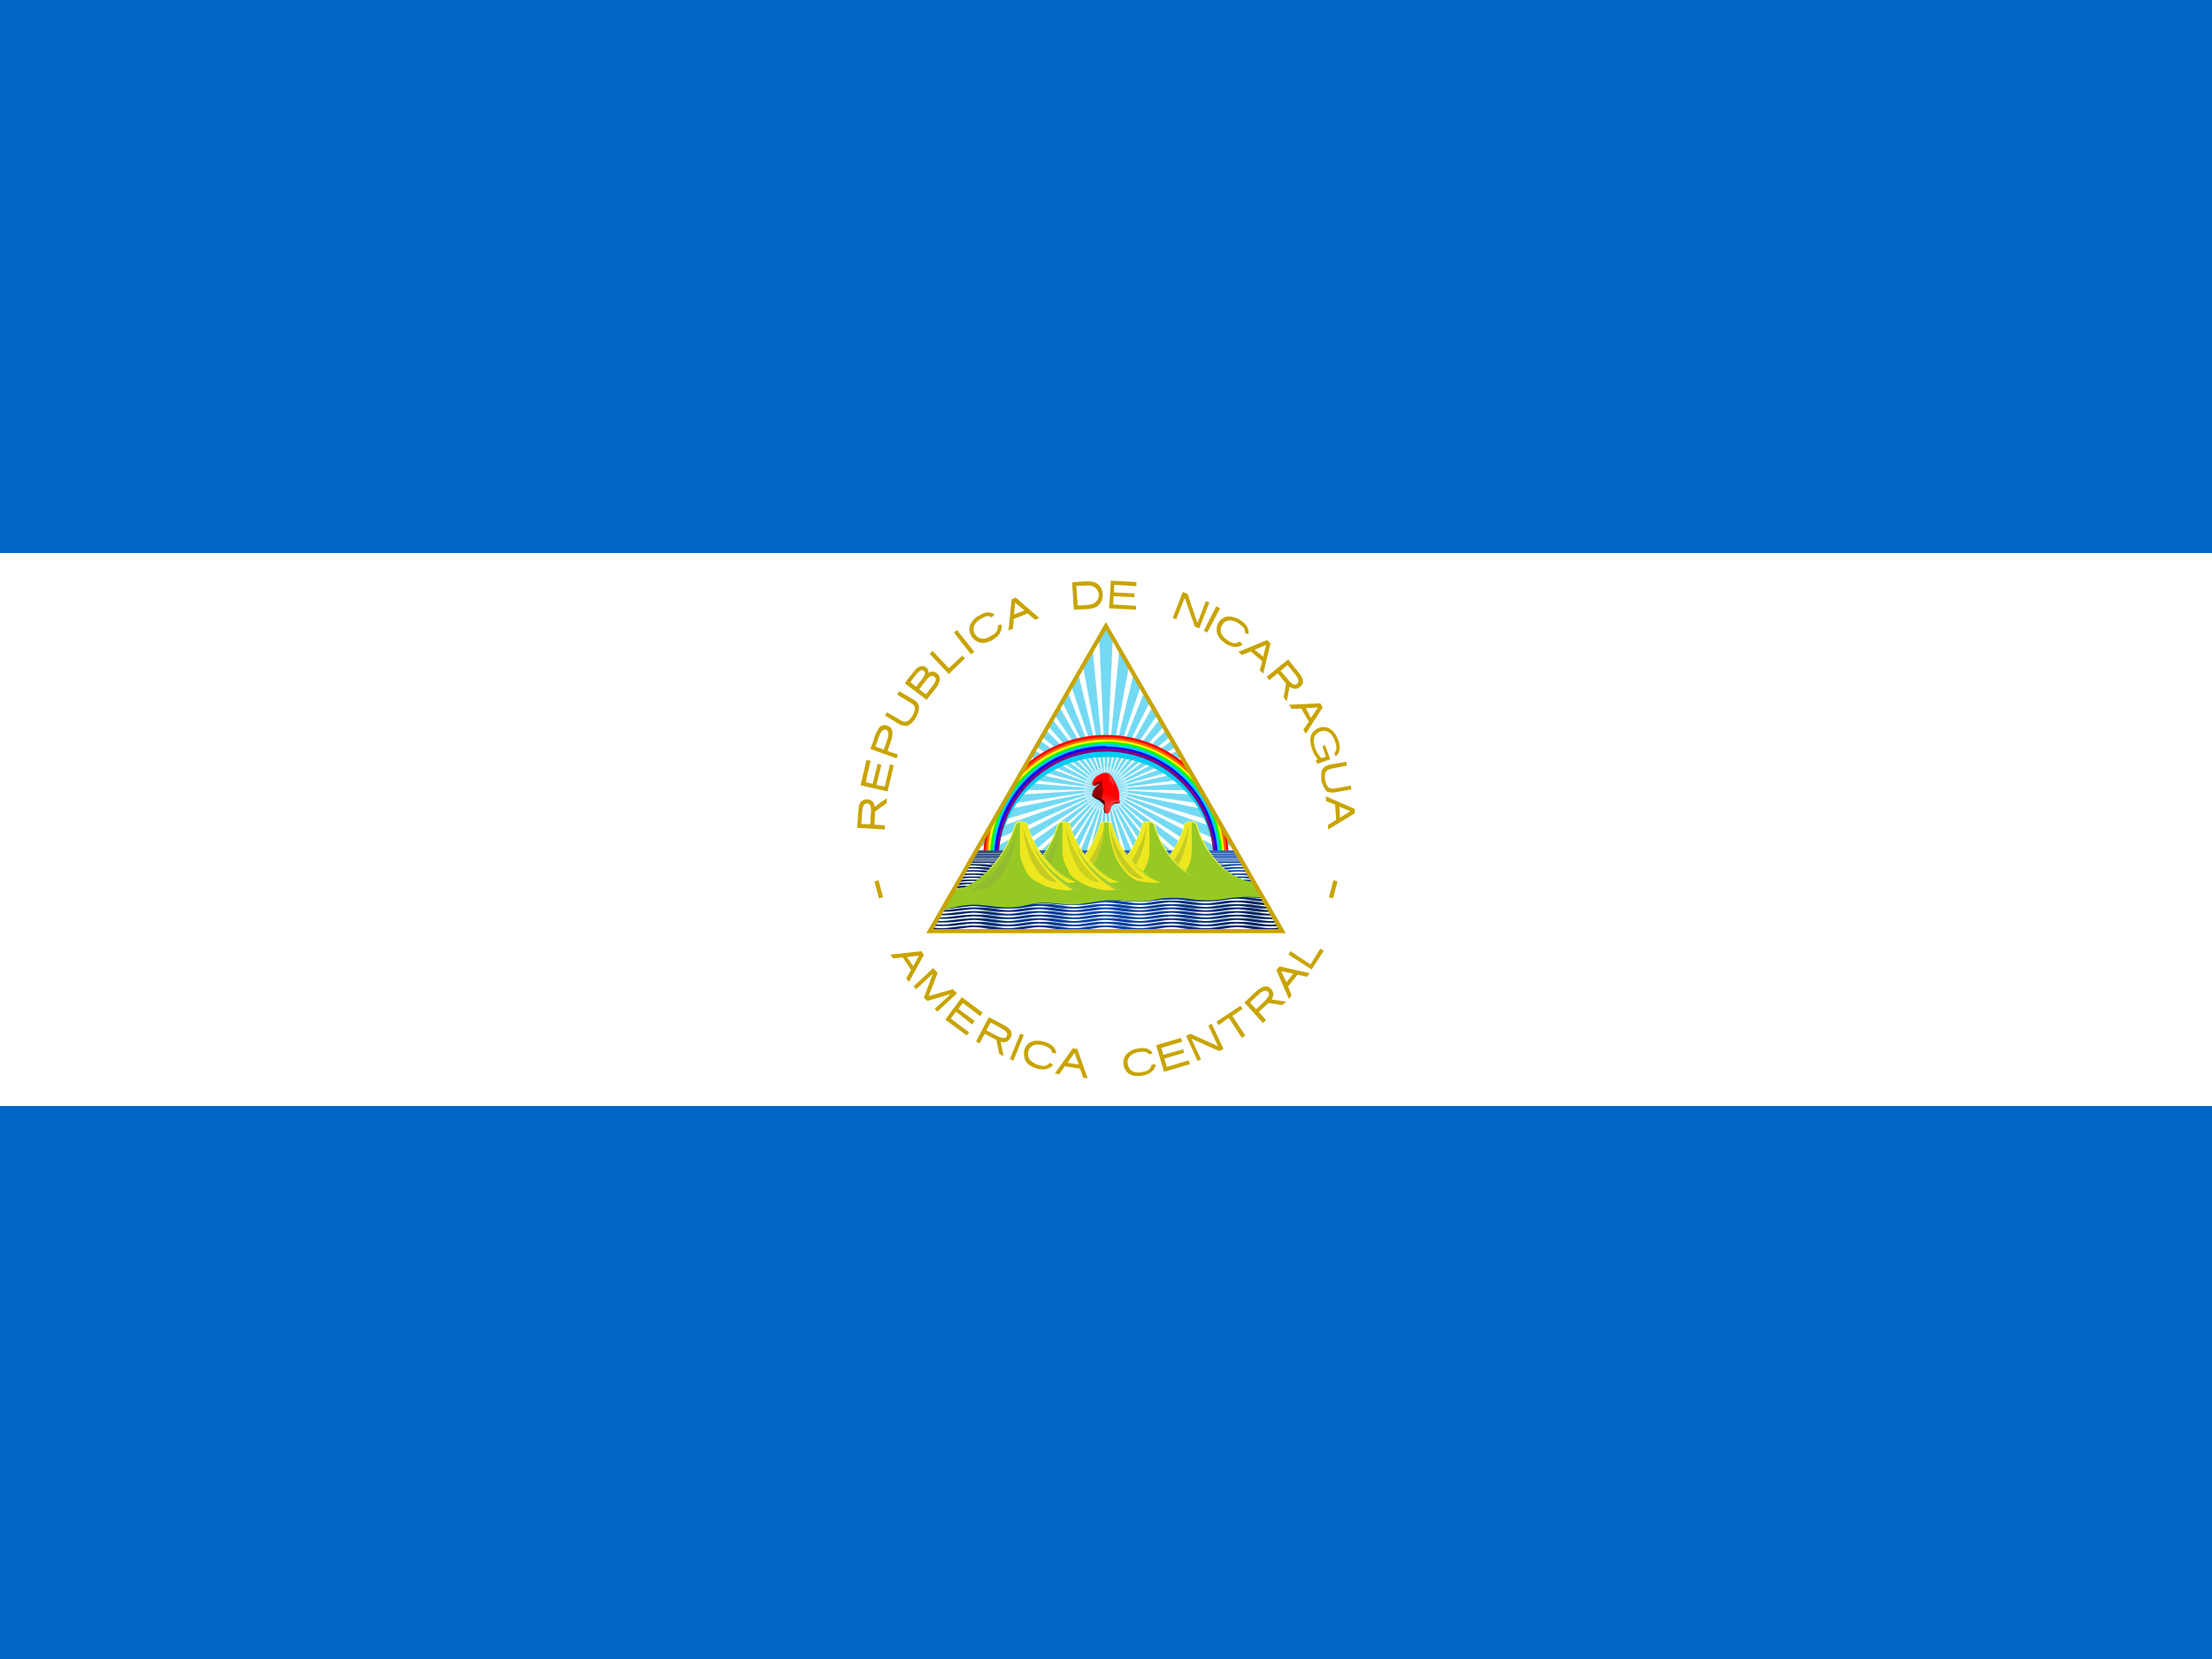
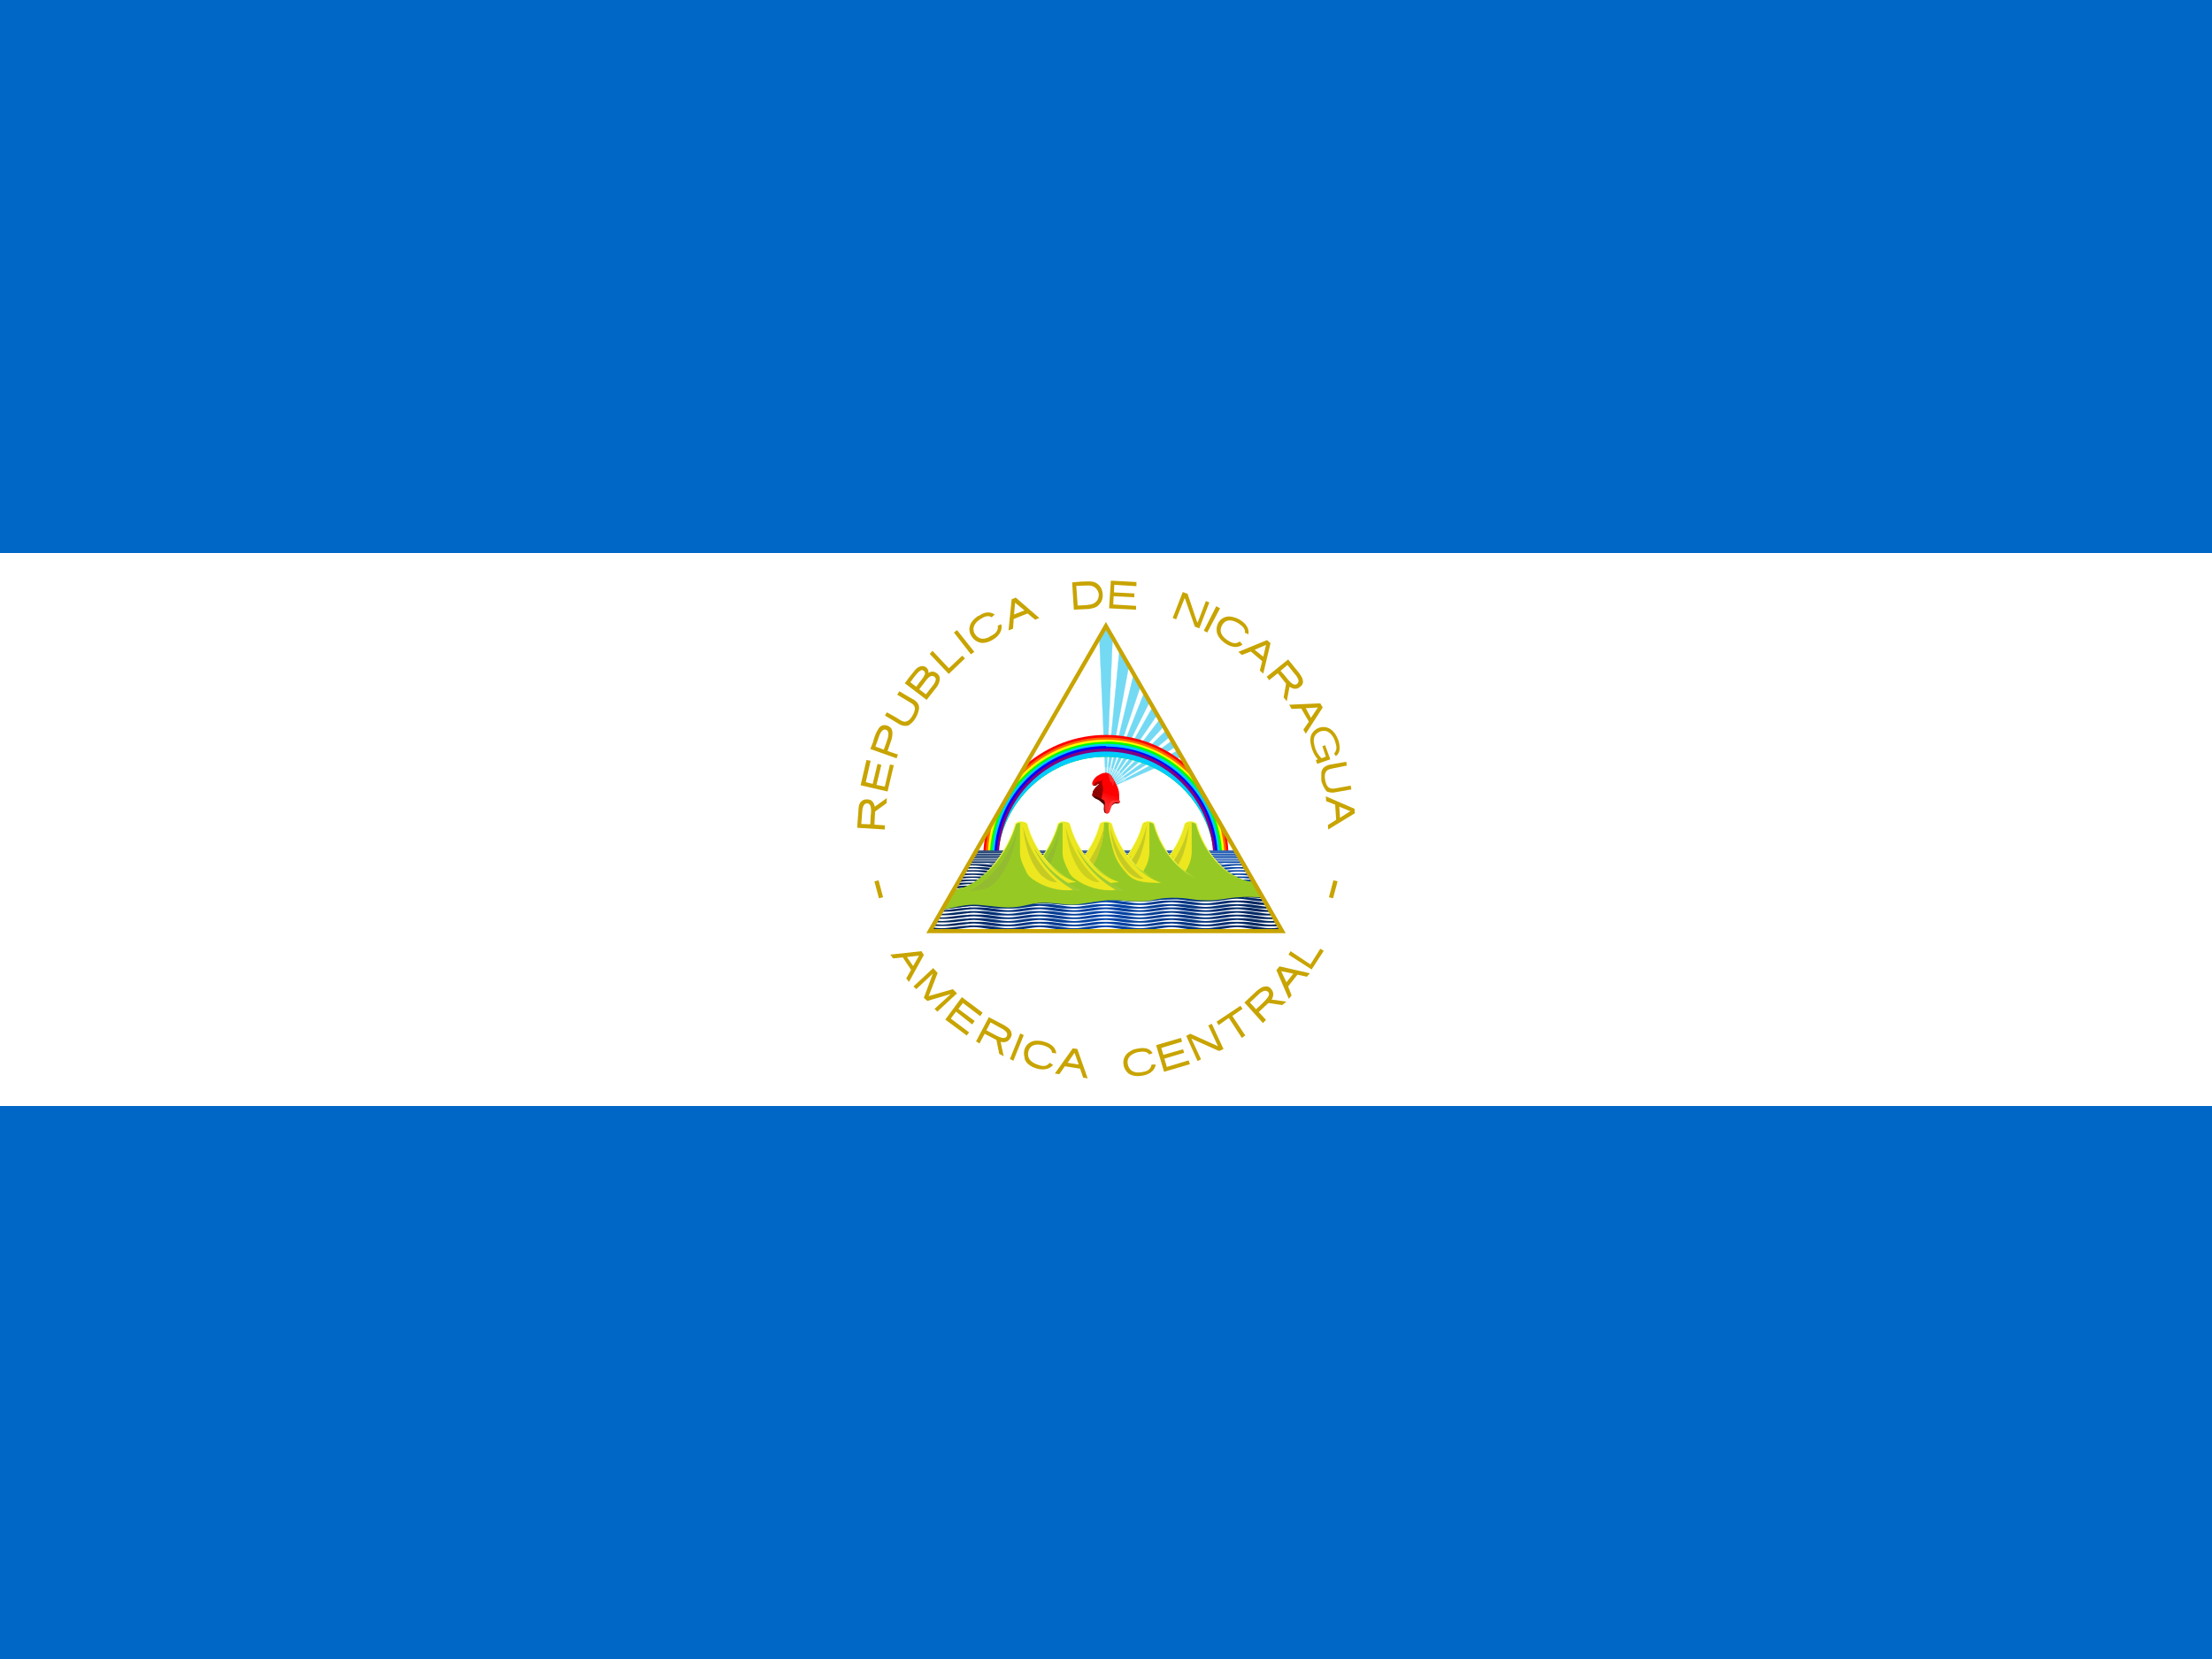
<svg xmlns="http://www.w3.org/2000/svg" xmlns:xlink="http://www.w3.org/1999/xlink" id="flag-icons-ni" viewBox="0 0 640 480">
  <defs>
    <linearGradient id="f" x1="498.7" x2="500.6" y1="289.1" y2="283.4" gradientUnits="userSpaceOnUse">
      <stop offset="0" stop-color="#510000" />
      <stop offset=".3" stop-color="#8a0000" />
      <stop offset="1" stop-color="#a00" />
    </linearGradient>
    <linearGradient id="g" x1="501.4" x2="502.9" y1="291.4" y2="287.4" gradientUnits="userSpaceOnUse">
      <stop offset="0" stop-color="#ff2a2a" />
      <stop offset="1" stop-color="red" />
    </linearGradient>
    <linearGradient id="b" x1="484.8" x2="484.8" y1="311.7" y2="317.6" gradientUnits="userSpaceOnUse">
      <stop offset="0" stop-color="#F5F549" />
      <stop offset="1" stop-color="#97C924" />
    </linearGradient>
    <linearGradient id="a">
      <stop offset="0" stop-color="#025" />
      <stop offset=".5" stop-color="#04a" />
      <stop offset="1" stop-color="#025" />
    </linearGradient>
    <linearGradient xlink:href="#a" id="h" x1="444.5" x2="634.4" y1="317.5" y2="317.5" gradientUnits="userSpaceOnUse" />
    <linearGradient xlink:href="#b" id="v" x1="484.8" x2="484.8" y1="311.7" y2="317.6" gradientUnits="userSpaceOnUse" />
    <linearGradient xlink:href="#a" id="o" x1="444.5" x2="634.4" y1="317.5" y2="317.5" gradientUnits="userSpaceOnUse" />
    <linearGradient xlink:href="#a" id="p" x1="444.5" x2="634.4" y1="317.5" y2="317.5" gradientUnits="userSpaceOnUse" />
    <linearGradient xlink:href="#a" id="q" x1="444.5" x2="634.4" y1="317.5" y2="317.5" gradientUnits="userSpaceOnUse" />
    <linearGradient xlink:href="#a" id="r" x1="444.5" x2="634.4" y1="317.5" y2="317.5" gradientUnits="userSpaceOnUse" />
    <linearGradient xlink:href="#b" id="u" x1="484.8" x2="484.8" y1="311.7" y2="317.6" gradientUnits="userSpaceOnUse" />
    <linearGradient xlink:href="#a" id="x" x1="98.9" x2="125" y1="1440.2" y2="1440.2" gradientTransform="scale(4.45715 .22436)" gradientUnits="userSpaceOnUse" />
    <linearGradient xlink:href="#a" id="j" x1="444.5" x2="634.4" y1="317.5" y2="317.5" gradientUnits="userSpaceOnUse" />
    <linearGradient xlink:href="#a" id="l" x1="444.5" x2="634.4" y1="317.5" y2="317.5" gradientUnits="userSpaceOnUse" />
    <linearGradient xlink:href="#a" id="m" x1="444.5" x2="634.4" y1="317.5" y2="317.5" gradientUnits="userSpaceOnUse" />
    <linearGradient xlink:href="#a" id="i" x1="444.5" x2="634.4" y1="317.5" y2="317.5" gradientUnits="userSpaceOnUse" />
    <linearGradient xlink:href="#b" id="s" x1="484.8" x2="484.8" y1="311.7" y2="317.6" gradientUnits="userSpaceOnUse" />
    <linearGradient xlink:href="#a" id="y" x1="47.9" x2="61.7" y1="3054.2" y2="3054.2" gradientTransform="scale(9.12405 .1096)" gradientUnits="userSpaceOnUse" />
    <clipPath id="ni-c">
      <path d="m500 226.4-63.7 110.3h127.4z" />
    </clipPath>
  </defs>
  <path fill="#0067c6" d="M0 0h640v480H0z" />
  <path fill="#fff" d="M0 160h640v160H0z" />
  <path fill="#c8a400" d="m248 239.5 8 .5v-1.2l-3-.2.2-3.8 3.3-2.4.1-1.5-3.5 2.5c-.1-.8-.6-1.7-1.4-2-.8-.2-1.6-.2-2.3.3-.8.6-1 1.6-1 2.5l-.4 5.3zm1.2-1.1.3-4c.1-.6.2-1.4.8-1.8a1 1 0 0 1 1.5.5c.4 1 .2 2.1.1 3.2l-.1 2.2-2.6-.1zm-.2-11.2 7.8 1.8 1.8-7.6a198 198 0 0 1-1.1-.2l-1.5 6.4-2.4-.5 1.4-5.8-1.1-.3-1.4 5.8-2-.5 1.4-6.2-1.2-.2-1.7 7.3zm2.8-10.5 7.6 2.7.4-1.1-3-1 1.2-3.5c.2-1 .4-2-.1-3a2.5 2.5 0 0 0-2-1c-1 0-1.6.7-2 1.5-.6 1-1 2.2-1.3 3.4l-.8 2zm1.5-.7 1.2-3.4c.3-.6.6-1.3 1.3-1.5a1 1 0 0 1 1.2.9c.2 1-.3 2-.6 3l-.7 1.9-2.4-.9zm2.7-9 4.3 2.6c.8.4 1.8.6 2.7.2a6.5 6.5 0 0 0 2.4-3c.4-1 .8-2.2.2-3.2-.6-1-1.7-1.4-2.7-2l-2.7-1.6-.6 1 4 2.4c.7.4 1.2 1 1.1 1.9a6 6 0 0 1-1.2 2.5c-.4.6-1.2 1.1-2 1-.8-.2-1.5-.8-2.2-1.2l-2.7-1.5-.6 1zm5.8-9.3 6.3 4.8 3-3.8c.6-.9 1-2 .7-3a2.5 2.5 0 0 0-2-1.4c-.5 0-1 .3-1.2.4.2-.9-.5-1.7-1.2-1.9-1-.3-2 .3-2.6 1l-2 2.5-1 1.4zm1.6-.3c.7-1 1.4-2 2.2-2.8.4-.4 1-1 1.5-.6.5.2.7.9.4 1.3-.4.9-1 1.5-1.6 2.3l-.8 1.1-1.7-1.3zm2.6 2 2.3-3c.4-.4 1-1 1.6-.8.6.1 1 .7.8 1.3-.3 1-1.1 1.8-1.8 2.7l-1 1.3-2-1.5zm3-10.2 5.5 5.8 4.7-4.5-.8-.8-3.8 3.6h-.1l-4.7-5zm7-6.2 4.9 6.3 1-.7-5-6.3zm7.2-4.9a6.7 6.7 0 0 0-2 1.8 3.6 3.6 0 0 0-.1 4.2 4.1 4.1 0 0 0 1.6 1.5 3.6 3.6 0 0 0 2 .4 6.5 6.5 0 0 0 2.7-1 5.4 5.4 0 0 0 2-2c.4-.8.5-1.6.3-2.4l-1 .4c.2 1.6-.8 2.4-2 3-1.8 1.2-3.5 1.1-4.6-.5-1.1-1.9 0-3.4 1.6-4.4 1.1-.7 2.2-1.2 3.2-.5l.9-.8a3.2 3.2 0 0 0-2-.6c-.9 0-1.7.4-2.6 1zm9.5-4.7-.9 9 1.3-.5.2-2.8 4-1.6 2.2 1.8 1.2-.5-6.8-5.9-1.2.5zm1 1 2.7 2.2-3 1.2.3-3.5zm16.5-6 .5 8 4.3-.2c1.2-.2 2.4-.4 3.1-1.4 1-1 1.2-2.7.7-4.1a3.5 3.5 0 0 0-2.7-2.4c-1.2-.2-2.4 0-3.6 0l-2.3.2zm1.2 1.1 3.5-.1a3 3 0 0 1 1.8.5c.8.6 1.3 1.5 1.2 2.5a2.7 2.7 0 0 1-2 2.4c-.6.2-1.3.2-1.9.3l-2.2.1-.4-5.7zm10-1.5-.5 8 7.8.4v-1.1l-6.6-.4.1-2.4 6 .3v-1.1l-5.9-.3.1-2.2 6.4.4v-1.2l-7.5-.4zm20.8 3.3-2.9 7.5 1 .4 2.4-6v-.2l.2.3 2.8 8 1.3.5 2.9-7.5-1-.4-2.3 6-.1.2-.2-.3-2.7-8zM353 176l-3.7 7-1-.5 3.6-7.1zm6 3.5a6.7 6.7 0 0 0-2.4-1 3.6 3.6 0 0 0-4 1.5 4.1 4.1 0 0 0-.6 2.1c0 .7.1 1.4.6 2.1.4.7 1 1.3 2 2a6 6 0 0 0 2.7 1 3.5 3.5 0 0 0 2.2-.7l-.8-.9c-1.4 1-2.5.3-3.6-.4-1.8-1.2-2.5-2.8-1.4-4.5 1.2-1.8 3.1-1.3 4.7-.3 1 .7 2 1.5 1.8 2.7l1 .4a3.2 3.2 0 0 0-.3-2c-.4-.8-1-1.4-1.9-2zm7.6 5.7-8.3 3.4 1 .9 2.6-1 3.3 2.8-.7 2.7 1 .9 2.1-8.8-1-.9zm-.3 1.4-.8 3.4-2.5-2 3.3-1.4zm6.4 4.2-6.2 5 .7 1 2.5-2 2.4 3-.7 4 .9 1.1.8-4.2c.7.5 1.7.8 2.5.4.7-.4 1.4-1 1.4-1.8 0-1.1-.7-2-1.3-2.8l-3-3.7zm-.2 1.6 2.6 3.2c.4.6.9 1.4.4 2-.3.6-1.1.6-1.6.2-1-.7-1.6-1.7-2.4-2.6l-1-1.1 2-1.7zm9.5 11.1-9 .4.7 1.2 2.8-.1 2.2 3.8-1.6 2.3.7 1.2 4.9-7.6-.7-1.2zm-.7 1.2-2 3-1.5-2.8 3.5-.2zm5.9 9.4c-.5-1.3-1.3-2.7-2.7-3.4a3.8 3.8 0 0 0-4.5 1c-1 1-1 2.5-.7 3.9.3 1.5 1 3 2 4.1l-.6.2.4 1.1 3.8-1.3-1.5-4.1-.8.3 1 3-1.2.5a7 7 0 0 1-2.1-3.8c-.3-1.1-.3-2.4.5-3.2 1-1 2.6-1.3 3.7-.5s1.7 2.1 2 3.4c.3.9.2 1.9-.4 2.6-.2 0 0 .3.1.4l.3.5a2.8 2.8 0 0 0 1.1-2.2 7 7 0 0 0-.4-2.5zm2.3 6.3-4.5.8a4.1 4.1 0 0 0-1.9.8 2.5 2.5 0 0 0-.8 1.5v2.4c.3 1 .6 1.7 1 2.3.3.6.7 1 1.2 1a4 4 0 0 0 2 0l4.5-.8-.2-1.1-4.4.8c-2 .4-2.6-.6-3-2.4-.3-1.8 0-3 1.9-3.3l4.4-.9-.2-1.1zm2.4 13.6-8.3-3.6.1 1.4 2.6 1 .3 4.4-2.4 1.5.1 1.3 7.7-4.7-.1-1.3zm-1.2.7-3 1.9-.2-3.2 3.2 1.3zm-136.5 20-1.2.3 1.3 4.9 1.2-.3zm131.6 0 1.2.3-1.3 4.9-1.2-.3zm-119.2 20.5-9 1 .8 1.1 2.8-.3 2.4 3.6-1.4 2.5.8 1 4.3-7.8-.7-1.1zm-.7 1.3-1.7 3-1.8-2.6 3.5-.4zm4.1 3.6-5.7 5.3.8.8 4.8-4.5-2.6 7 1 .9 6.8-2-4.7 4.3.8.8 5.7-5.3-1.2-1.2-7 2 2.6-6.7zm8.3 8.4-4.8 6.5 6.2 4.6.7-.9-5.3-4 1.5-2 4.7 3.7.7-1-4.7-3.5 1.3-1.7 5 3.8.7-1-6-4.5zm7.8 5.8-3.7 7 1 .6 1.5-2.8 3.4 1.8.8 4 1.3.7-.9-4.2c.9.3 2 .1 2.5-.6.5-.6.9-1.3.6-2.1-.2-1-1.3-1.6-2.1-2.1l-4.4-2.3zm.5 1.5 3.6 2c.6.4 1.3.9 1.2 1.6 0 .7-.7 1-1.3.9-1.2-.2-2.2-.9-3.2-1.4l-1.5-.8 1.2-2.3zm8.6 3.2-3 7.4 1 .5 3-7.4zm7.2 2.5a6.7 6.7 0 0 0-2.6-.4 3.6 3.6 0 0 0-3.4 2.6 4.1 4.1 0 0 0 0 2.1c0 .8.4 1.4 1 2a6 6 0 0 0 2.4 1.3 5.4 5.4 0 0 0 2.9.2 3.4 3.4 0 0 0 2-1.2l-1-.6c-1 1.3-2.3 1-3.6.5-2-.7-3.1-2-2.5-4 .7-2 2.7-2 4.4-1.5 1.2.4 2.3 1 2.4 2.1l1.2.2a3.2 3.2 0 0 0-.9-2 5.4 5.4 0 0 0-2.3-1.3zm8 1.8-5.2 7.3 1.3.2 1.6-2.3 4.4.7.9 2.6 1.3.2-3-8.5-1.3-.2zm.5 1.3 1.2 3.4-3.2-.5 2-2.9zm18.3-1.2c-1 .1-1.7.4-2.4.9a3.6 3.6 0 0 0-1.7 3.9c.1.7.4 1.3 1 2 .4.5 1 .8 1.8 1 .7.2 1.7.2 2.8 0 1-.2 2-.6 2.6-1.2a3.4 3.4 0 0 0 1.1-2h-1.2c-.3 1.6-1.5 2-2.8 2.2-2.1.4-3.7-.3-4.1-2.3-.4-2.1 1.3-3.1 3-3.5 1.3-.2 2.5-.3 3.2.7l1-.4a3.2 3.2 0 0 0-1.6-1.3 5.4 5.4 0 0 0-2.7 0zm5.3-1 2.3 7.7 7.5-2.2-.4-1.1-6.3 1.9-.7-2.4 5.7-1.7-.3-1-5.7 1.6-.6-2 6-1.8-.3-1.1-7.2 2.1zm8.7-2.7 3.3 7.3 1-.5-2.8-6 7.8 3.5h.5l1-.5-3.4-7.3-1 .5 2.8 6-8-3.6-1.2.6zm8.8-4.1.6 1 2.8-2h.2l3.7 5.7 1-.7-3.7-5.6v-.1l2.9-2-.6-.9zm8-5.6 5.4 6 .9-.9-2.1-2.3 2.8-2.6 4 .6 1.2-1-4.3-.6c.5-.7.7-1.8.2-2.6-.4-.7-1-1.3-1.9-1.2-1 0-2 .8-2.7 1.4l-3.5 3.3zm1.6.1 3-2.8c.6-.4 1.4-.9 2-.5.7.3.7 1.1.3 1.6-.6 1-1.5 1.7-2.4 2.6l-1.1 1-1.8-2zm7.7-9.4 3.6 8.3.8-1-1-2.6 2.7-3.4 2.7.6.9-1-8.8-2-.9 1.1zm1.4.3 3.5.7-2 2.5-1.5-3.2zm2.1-4.8 6.7 4.3 3.5-5.4-1-.6-2.7 4.3-.1.2h-.1l-5.7-3.8z" />
  <g clip-path="url(#ni-c)" transform="matrix(.8 0 0 .8 -80 0)">
    <path fill="#fff" d="m500 226.4-31.5 54.5-15.4 26.7h93.8l-14.7-25.4-32.2-55.8z" />
    <g id="e">
-       <g id="d">
+       <g id="dd/MM/yyyy">
        <path fill="#17c0eb" stroke="#17c0eb" stroke-width=".1" d="m500 226.4-2.4 4 2.4 55 2.4-55z" opacity=".6" />
        <path fill="#fff" d="M500 277.5h-.1l.1 3 .1-3h-.1z" />
      </g>
      <use xlink:href="#d" width="100%" height="100%" transform="rotate(72 500 285.5)" />
      <use xlink:href="#d" width="100%" height="100%" transform="rotate(144 500 285.5)" />
      <use xlink:href="#d" width="100%" height="100%" transform="rotate(-144 500 285.5)" />
      <use xlink:href="#d" width="100%" height="100%" transform="rotate(-72 500 285.5)" />
    </g>
    <use xlink:href="#e" width="100%" height="100%" transform="rotate(8 500 285.5)" />
    <use xlink:href="#e" width="100%" height="100%" transform="rotate(16 500 285.5)" />
    <use xlink:href="#e" width="100%" height="100%" transform="rotate(24 500 285.5)" />
    <use xlink:href="#e" width="100%" height="100%" transform="rotate(32 500 285.5)" />
    <use xlink:href="#e" width="100%" height="100%" transform="rotate(40 500 285.5)" />
    <use xlink:href="#e" width="100%" height="100%" transform="rotate(48 500 285.5)" />
    <use xlink:href="#e" width="100%" height="100%" transform="rotate(56 500 285.5)" />
    <use xlink:href="#e" width="100%" height="100%" transform="rotate(64 500 285.5)" />
    <path fill="red" d="M500 265.8a44.2 44.2 0 0 0-29 10.8L456.4 302a45 45 0 0 0-.8 8.3h5a39.4 39.4 0 0 1 78.7 0h5a45 45 0 0 0-.7-8.3L529 276.6a44.3 44.3 0 0 0-29-10.8z" />
    <path fill="#f60" d="M500 266.7a43.5 43.5 0 0 0-30.3 12.2l-12 20.9a43.6 43.6 0 0 0-1.3 10.4h4.3a39.4 39.4 0 0 1 78.6 0h4.3a43.9 43.9 0 0 0-1.3-10.5l-12-20.8a43.5 43.5 0 0 0-30.3-12.2z" />
    <path fill="#ff0" d="M500 267.5a42.7 42.7 0 0 0-32 14.3l-8.7 15a42.7 42.7 0 0 0-2 13.5h3.3a39.4 39.4 0 0 1 78.7 0h3.5c0-4.7-.8-9.2-2.1-13.4l-8.8-15.1a42.6 42.6 0 0 0-31.9-14.3z" />
    <path fill="#0f0" d="M500 268.3a42 42 0 0 0-34.9 18.6l-2.8 4.9a41.8 41.8 0 0 0-4.3 18.5h2.7a39.4 39.4 0 0 1 78.6 0h2.7a41.8 41.8 0 0 0-4.3-18.5l-2.8-5a42 42 0 0 0-34.9-18.6z" />
    <path fill="#0cf" d="M500 269a41.2 41.2 0 0 0-41.2 41.3h1.9a39.4 39.4 0 0 1 78.6 0h1.9A41.2 41.2 0 0 0 500 269z" />
    <path fill="#00f" d="M500 269.8a40.4 40.4 0 0 0-40.4 40.4h1.4a39 39 0 1 1 78 0h1.4A40.4 40.4 0 0 0 500 270z" />
    <path fill="purple" d="M500 270.7a39.6 39.6 0 0 0-39.6 40.3h.8v-.8a38.8 38.8 0 1 1 77.6.8h.8v-.8a39.6 39.6 0 0 0-39.6-39.6z" />
    <path fill="#510000" d="M500.4 288.1c-.7 0-1.2-.5-1.8-.6a2.2 2.2 0 0 0-.7 2.1c.3.1.3.4.9.9s.5.7.4 2c0 .4.1 1.5.6 1.6.5.1 1-.3 1.1-1.2.1-.7.4-1.2.7-1.6.3-1.9-.2-2.6-1.2-3.2z" />
    <path fill="red" d="M497.2 283.5c-.6 0-1.6 1-2 .5-.2-.3-.3-.9 0-1.4a4.8 4.8 0 0 1 2.2-2.3c2.3-1.4 3.9-1 5 1 1.1 1.8 2.2 3.8 2.3 5.4 0 .5.3 1.4-.2 1.9-1.3 1.4-4.6-1.5-6.5-1-.6.1-1.4.6-2 .2-.4-.3 0-1 .3-1.3.6-.5 1.5-2.4 1.4-3.2 0-.4 0 .2-.5.2z" />
    <path fill="url(#f)" d="M497 282.6c-1.2.4-1 1-1.6 1.5.2.1.8.3 1.4-.3.2-.2.5-.3.7-.3l-.7.7a5.2 5.2 0 0 0-1.4 1.8c-.3.8-.4 1.7-.3 1.8 0 0 .4.8 1.5 1.2 2 .8 2.4 2.5 4.5 2.5 1.6 0 1.4-1.1 2.7-.9 1 .2 1.7-.7.6-1.2a14 14 0 0 0-5.4 0c-.4-4 0-2.6-.1-4.4-.1-1.7-.7-1.8 0-3.3-.5 1-1.2.8-2 .8z" />
    <path fill="#ff2a2a" d="m501 279.8-.1.6.3 1 .2 1c0 .3.4.4.7.6.4.3 0 1 .3 1.1.2 0 .5-1 .5-1.2v-.7a15.3 15.3 0 0 0-.5-.9 3.6 3.6 0 0 0-.2-.3 4.2 4.2 0 0 0-.8-.9 4 4 0 0 0-.3-.2l-.2-.1z" />
    <path fill="url(#g)" d="m501.3 287.4-2-.7c-1.3-.4-2.6-1.2-3.5-.8-.3.1-.3.4-.4.9 0 .5-.5 1.3 0 1 .6-.4 2.4.8 3 1.1.3.2 1 .6 1.1 1 .2.6 0 1.8 0 2.4 0 .5.2 1.8.7 2 .6.1 1.1-.4 1.3-1.3.3-.9.4-1.4.8-1.9s.8-.8 1.3-.9c.6 0 1.4.5 1.4-.2 0-.4-.4-.8-.2-1.4.1-.5-.4-.4-.9-.6l-2.7-.6z" />
    <path fill="#910000" d="M498.4 288.9c-.4-.2-2.3-1.5-3-1-.3 0-.4 0-.4-.3l.2-.9c0-.3.2-.8.5-1 .7-.6 2.3.5 3.1.8l-.4 2.4z" />
    <path fill="#ff3a3a" d="M501.8 291.4c.9-1.6 1.5-1.4 2.6-1.4.4 0 .5-.3.4-.7-.3.6-1.7 0-2.5.3-1.5.7-1.2 3.7-2 4 .8.7 1.1-1.7 1.5-2.2z" />
    <g fill="url(#h)">
      <path fill="#fff" d="m453.1 307.6-10 17.3H557l-10-17.2h-93.8z" />
      <g id="n" fill="url(#i)">
        <path id="k" fill="url(#j)" d="M449.7 321.4a36 36 0 0 0-4.7.3l-.5.9c2.4-.3 4.7-.7 7.2-.7 3.2 0 6.2.8 9.7.8h4.6c3.5 0 6.4-.8 9.7-.8 3.3 0 6.3.8 9.8.8h4.6c3.5 0 6.4-.8 9.7-.8 3.3 0 6.3.8 9.8.8h4.5c3.5 0 6.5-.8 9.8-.8 3.3 0 6.3.8 9.8.8h4.5c3.5 0 6.5-.8 9.8-.8 2.6 0 5 .5 7.5.7l-.5-1a38 38 0 0 0-4.4-.2h-4.5c-3.5 0-6.5.7-9.8.8-3.3 0-6.3-.8-9.8-.8H522c-3.5 0-6.5.7-9.8.8-3.3 0-6.3-.8-9.8-.8H498c-3.5 0-6.5.7-9.8.8-3.3 0-6.3-.8-9.8-.8h-4.5c-3.5 0-6.5.7-9.8.8-3.3 0-6.2-.8-9.7-.8h-4.6z" />
        <use xlink:href="#k" width="100%" height="100%" y="-1.1" fill="url(#l)" />
        <use xlink:href="#k" width="100%" height="100%" y="-2.2" fill="url(#m)" />
      </g>
      <use xlink:href="#n" width="100%" height="100%" y="-3.3" fill="url(#o)" />
      <use xlink:href="#n" width="100%" height="100%" y="-6.7" fill="url(#p)" />
      <path fill="url(#q)" d="M453.2 307.5v.2h93.7l-.1-.2h-93.6zm-.2.3-.1.3H547l-.1-.3h-94zm-.2.4-.2.3h94.8l-.2-.3h-94.4zm-.3.5-.3.5h95.6l-.3-.5h-95zm-.4.7-.3.5h96.4l-.3-.5h-95.8zm-.4.7-.2.4h97l-.2-.4h-96.6zm-.4.7-.2.4H549l-.3-.4h-97.4zm-.4.7-.3.6h98.8l-.3-.6H451z" />
      <path fill="url(#r)" d="M457.4 312.3c3.4.7 3.7 0 3.7 0zm81.5 0s.3.7 3.7 0z" />
    </g>
    <g fill="#ccd11e">
      <g id="t">
        <path fill="url(#s)" d="M530.6 297c-1.7 0-2.2.9-2.2.9-2.7 10.6-11.8 21.3-22.6 21.3h-8V330h61.4l-6.2-11c-9.7-1.4-17.6-11.3-20.1-21.1 0 0-.6-.9-2.3-.9z" />
        <path fill="#97c924" d="M530.6 297.5c-.8 0-1.2.1-1.5.3l-.3.3a33.6 33.6 0 0 1-8.4 14.7c-4 4.1-9 6.9-14.6 6.9h-7.7v9.9H559l-5.7-10c-4.7-.7-9-3.2-12.4-6.8a33.6 33.6 0 0 1-8.4-14.7l-.3-.3a2.8 2.8 0 0 0-1.6-.3z" />
        <path fill="#ede71f" d="M530.6 297.5h.4v10.8a13 13 0 0 1-2 6.4c-.5 1.6-1 1-2.3 2.9a25.4 25.4 0 0 1-5.2 1.2c-2.5.4-8 .8-10.9.1a23 23 0 0 0 9.8-6 30.6 30.6 0 0 0 2.1-2.5 33.7 33.7 0 0 0 3-4.4l1-2a33.9 33.9 0 0 0 1.3-2.9 29.8 29.8 0 0 0 1-3l.3-.3.6-.2 1-.1z" />
        <path fill="#c6cb24" d="M530 298.9c-.5 6-2.3 13.2-6.7 17.8-1.6 1.3-3.7 2.6-5.6 2.3 6.7-5.5 10.8-14 12.2-20.1z" />
        <path fill="#9ecb34" d="M524.5 309.3c-1 2.7-4.8 6.7-8.8 10h-2.9c2.5-.2 8.3-5 11.7-10z" />
      </g>
      <use xlink:href="#t" width="100%" height="100%" x="-15.3" />
      <g fill="#c6cb24">
        <path fill="url(#u)" d="M502.2 298c2.8 10.5 11.8 21.2 22.6 21.2h8.1V330h-65.8v-10.8h8c10.8 0 19.9-10.7 22.6-21.3 0 0 .6-.8 2.3-.8 1.7 0 2.2.8 2.2.8z" />
        <path fill="#97c924" d="M500 297.5c.8 0 1.2.2 1.5.3l.3.3a33.6 33.6 0 0 0 8.4 14.7c4 4.1 9 6.9 14.6 6.9h7.7v9.9h-65v-10h7.7c5.5 0 10.6-2.7 14.6-6.8a33.6 33.6 0 0 0 8.3-14.7l.3-.3a3 3 0 0 1 1.6-.3z" />
        <path fill="#ede71f" d="M499.3 297.5a3.4 3.4 0 0 0-.3 0l-.6.3-.3.3a28.9 28.9 0 0 1-1 3 34.2 34.2 0 0 1-1.2 3 34.2 34.2 0 0 1-1 1.9 33.6 33.6 0 0 1-3 4.4 30.7 30.7 0 0 1-2.1 2.4 23 23 0 0 1-9.8 6.1c2.8.7 4 0 6.5-.4 2-.3 4.2-.6 6-1.2 1.5-2 1-1.3 1.5-2.9 1.2-2.2 3-4.2 3.4-6.7 1.6-3 1.9-8.6 1.9-10.2z" />
        <path d="M499.3 298.9c-.4 6-2.3 13.2-6.7 17.8-1.6 1.3-3.6 2.6-5.6 2.3 6.8-5.5 10.9-14 12.3-20.1z" />
        <path fill="#9ecb34" d="M493.8 309.3a31 31 0 0 1-8.8 10h-2.8c2.5-.2 8.2-5 11.6-10z" />
        <path fill="#ede71f" d="m501 297.6.5.2.4.3a32.3 32.3 0 0 0 1 3 33.6 33.6 0 0 0 1.2 3l1 1.9a33.6 33.6 0 0 0 3 4.4 30.7 30.7 0 0 0 2.1 2.4 24 24 0 0 0 9.8 6.5c-7.3 0-10.4-.6-13-4a19 19 0 0 1-4.2-7c-.5-2-2-6.5-1.9-10.7z" />
        <path d="M501.5 298.9c.4 6 2.2 12 6.6 16.6 1.6 1.4 3.6 2.6 5.6 2.3a31.1 31.1 0 0 1-12.2-18.9z" />
      </g>
      <g id="w">
        <path fill="url(#v)" d="M484.8 297c-1.8 0-2.3.9-2.3.9-2.5 9.8-11.8 22.3-21.5 23.8l-4.8 8.3h49v-11.3c-8.8-2.4-15.9-11.7-18.2-20.8 0 0-.5-.8-2.3-.8z" />
        <path fill="#97c924" d="M484.8 297.5c-.8 0-1.3.2-1.6.3l-.3.3a43.4 43.4 0 0 1-8.1 15c-3.4 4.3-9.7 8.6-14 9l-4.3 7.5h48v-10.7a23.2 23.2 0 0 1-9.5-6 33.6 33.6 0 0 1-8.4-14.8l-.3-.3a2.9 2.9 0 0 0-1.5-.3z" />
        <path fill="#93bc30" d="M483.4 298.9c-.6 9-5.6 20.5-11.3 22.4-1.9.7-5.1.9-6.2 1a36 36 0 0 0 17.6-23.4z" />
        <path fill="#ede71f" d="M484.8 297.5h-.5v10.8c0 2.3.9 4.2 2 6.4l.2.5c.5 1.1.8 1.5 2.3 2.7a22 22 0 0 0 14.8 4c-1.1-.9-2.3-1.7-3.4-2.4l4.5-.5a23 23 0 0 1-9.7-6.2 30.5 30.5 0 0 1-1.4-1.5l-.6-.8a35 35 0 0 1-3.2-4.5 34.2 34.2 0 0 1-1-2 34 34 0 0 1-1.6-3.9 31.7 31.7 0 0 1-.6-2l-.3-.3a2.2 2.2 0 0 0-.6-.2 3.6 3.6 0 0 0-1-.1z" />
        <path d="M485.4 298.9c.5 6 2.3 13.2 6.7 17.8 1.6 1.3 3.6 2.6 5.6 2.3a38.5 38.5 0 0 1-12.3-20.1z" />
        <path fill="#9ecb34" d="M489.6 307.3a35 35 0 0 0 14.6 14.9h2.5c-4.4-2.4-11.5-5.8-17-15z" />
      </g>
      <use xlink:href="#w" width="100%" height="100%" x="-15.4" fill="#c6cb24" />
    </g>
    <path fill="#fff" d="M556.5 324.7c-.6.2-4.4-.2-6.4 0l-1.3.3h-3.3c-3.6 0-6.7 1-10.1 1-3.4 0-6.5-1-10-1H522c-3.6 0-6.7 1-10.1 1-3.4 0-6.5-1-10-1h-3.4c-3.6 0-6.7 1-10 1-3.5 0-6.5-1-10.1-1H475c-3.6 0-6.6 1-10 1-3.5 0-6.5-1-10.1-1h-3.4c-2.8 0-6.2.6-8.9.8l-6.3 10.9h127.4z" />
    <path fill="url(#x)" d="M548 323.1h-.6c-3.2.1-5.6 1.1-11.2 1.1s-6.2-1-12.6-.8c-6 0-8.4 1.2-11.7 1.2-3.2 0-8.4-.7-12.5-.3-4 .4-8.8 1.3-12 1.3-3.9 0-7.8-.7-11.8-.3-4.1.4-6 1.5-11.1 1.5-4.4 0-9-.7-12.8-.7-3.4 0-7.2 1-10 1.4l-.9 1.5c2.3-.3 8.6-1.3 10.8-1.3 2.4 0 10.7.5 15.3.3 4.7-.1 5.2-1.2 10.7-1.2 3.8 0 6.6.4 10.5.4 2.5 0 4.7-1.2 8.4-1.2l2.8-.1c3.1-.5 8.4 0 12 .2 3.3.2 5.5-.6 9-.7l4.4-.1c3.5-.2 6.4.6 9.7.6 3.2-.2 6.4-1 9.8-1l4.5-.2c2.3 0 5.9 0 8.3.5l-.8-1.4c-2.4-.1-5.3-.7-8.2-.7z" />
    <g id="A">
      <path id="z" fill="url(#y)" d="M450.3 334.8c-3.4 0-6.4.8-9.6.9a31.8 31.8 0 0 1-3.6-.3l-.5.8h6c3.5 0 6.4-.8 9.6-.9 3.3.1 6.2 1 9.7 1h4.5c3.4 0 6.4-.9 9.6-1 3.3.1 6.3 1 9.7 1h4.5c3.5 0 6.4-.9 9.7-1 3.2.1 6.1 1 9.6 1h4.5c3.4 0 6.4-.9 9.7-1 3.2.1 6.2 1 9.6 1h4.5c3.5 0 6.4-.9 9.6-1 3.3.1 6.2 1 9.7 1h4.5l1.8-.1-.5-.8c-1 .1-2.1.3-3.2.3-3.3 0-6.2-1-9.7-1h-4.5c-3.4 0-6.4 1-9.6 1-3.3-.1-6.2-1-9.7-1h-4.5c-3.4 0-6.4 1-9.6 1-3.3-.1-6.2-1-9.7-1h-4.5c-3.5 0-6.4 1-9.6 1-3.3-.1-6.2-1-9.7-1h-4.5c-3.4 0-6.4 1-9.6 1-3.3-.1-6.2-1-9.7-1h-4.5z" />
      <use xlink:href="#z" width="100%" height="100%" y="-1.3" />
      <use xlink:href="#z" width="100%" height="100%" y="-2.6" />
    </g>
    <use xlink:href="#A" width="100%" height="100%" y="-3.9" />
    <use xlink:href="#A" width="100%" height="100%" y="-7.7" />
    <path fill="#97c924" d="m443.9 324.7-2.5 4.2c2.9-.5 7.1-1.7 10.7-1.7 3.6 0 8 .9 12.4 1 5 0 7-1.2 11-1.6 4.1-.4 8 .5 12 .6 3.1 0 7.9-1.1 12-1.5 4-.5 7.7.3 12.5.3 4.9.1 5.7-1.2 11.6-1.3 6.4-.1 7 .9 12.6.9 4.2.2 7.9-.9 11.7-1.1 3.8-.3 5.5 0 8.3 0l-1.9-3.2-101.3 2.3z" />
    <path fill="#fff" d="m550 324.6 4 .3a91.4 91.4 0 0 0 2.9.3l-.4-.5c-.6.2-4.4-.2-6.4 0z" />
  </g>
  <path fill="#c8a400" d="m320 179.9-25.7 44.5L268 270h104l-25.7-44.6L320 180zm0 2.4 25.2 43.7 24.7 42.8h-99.8l25.2-43.8z" />
</svg>
